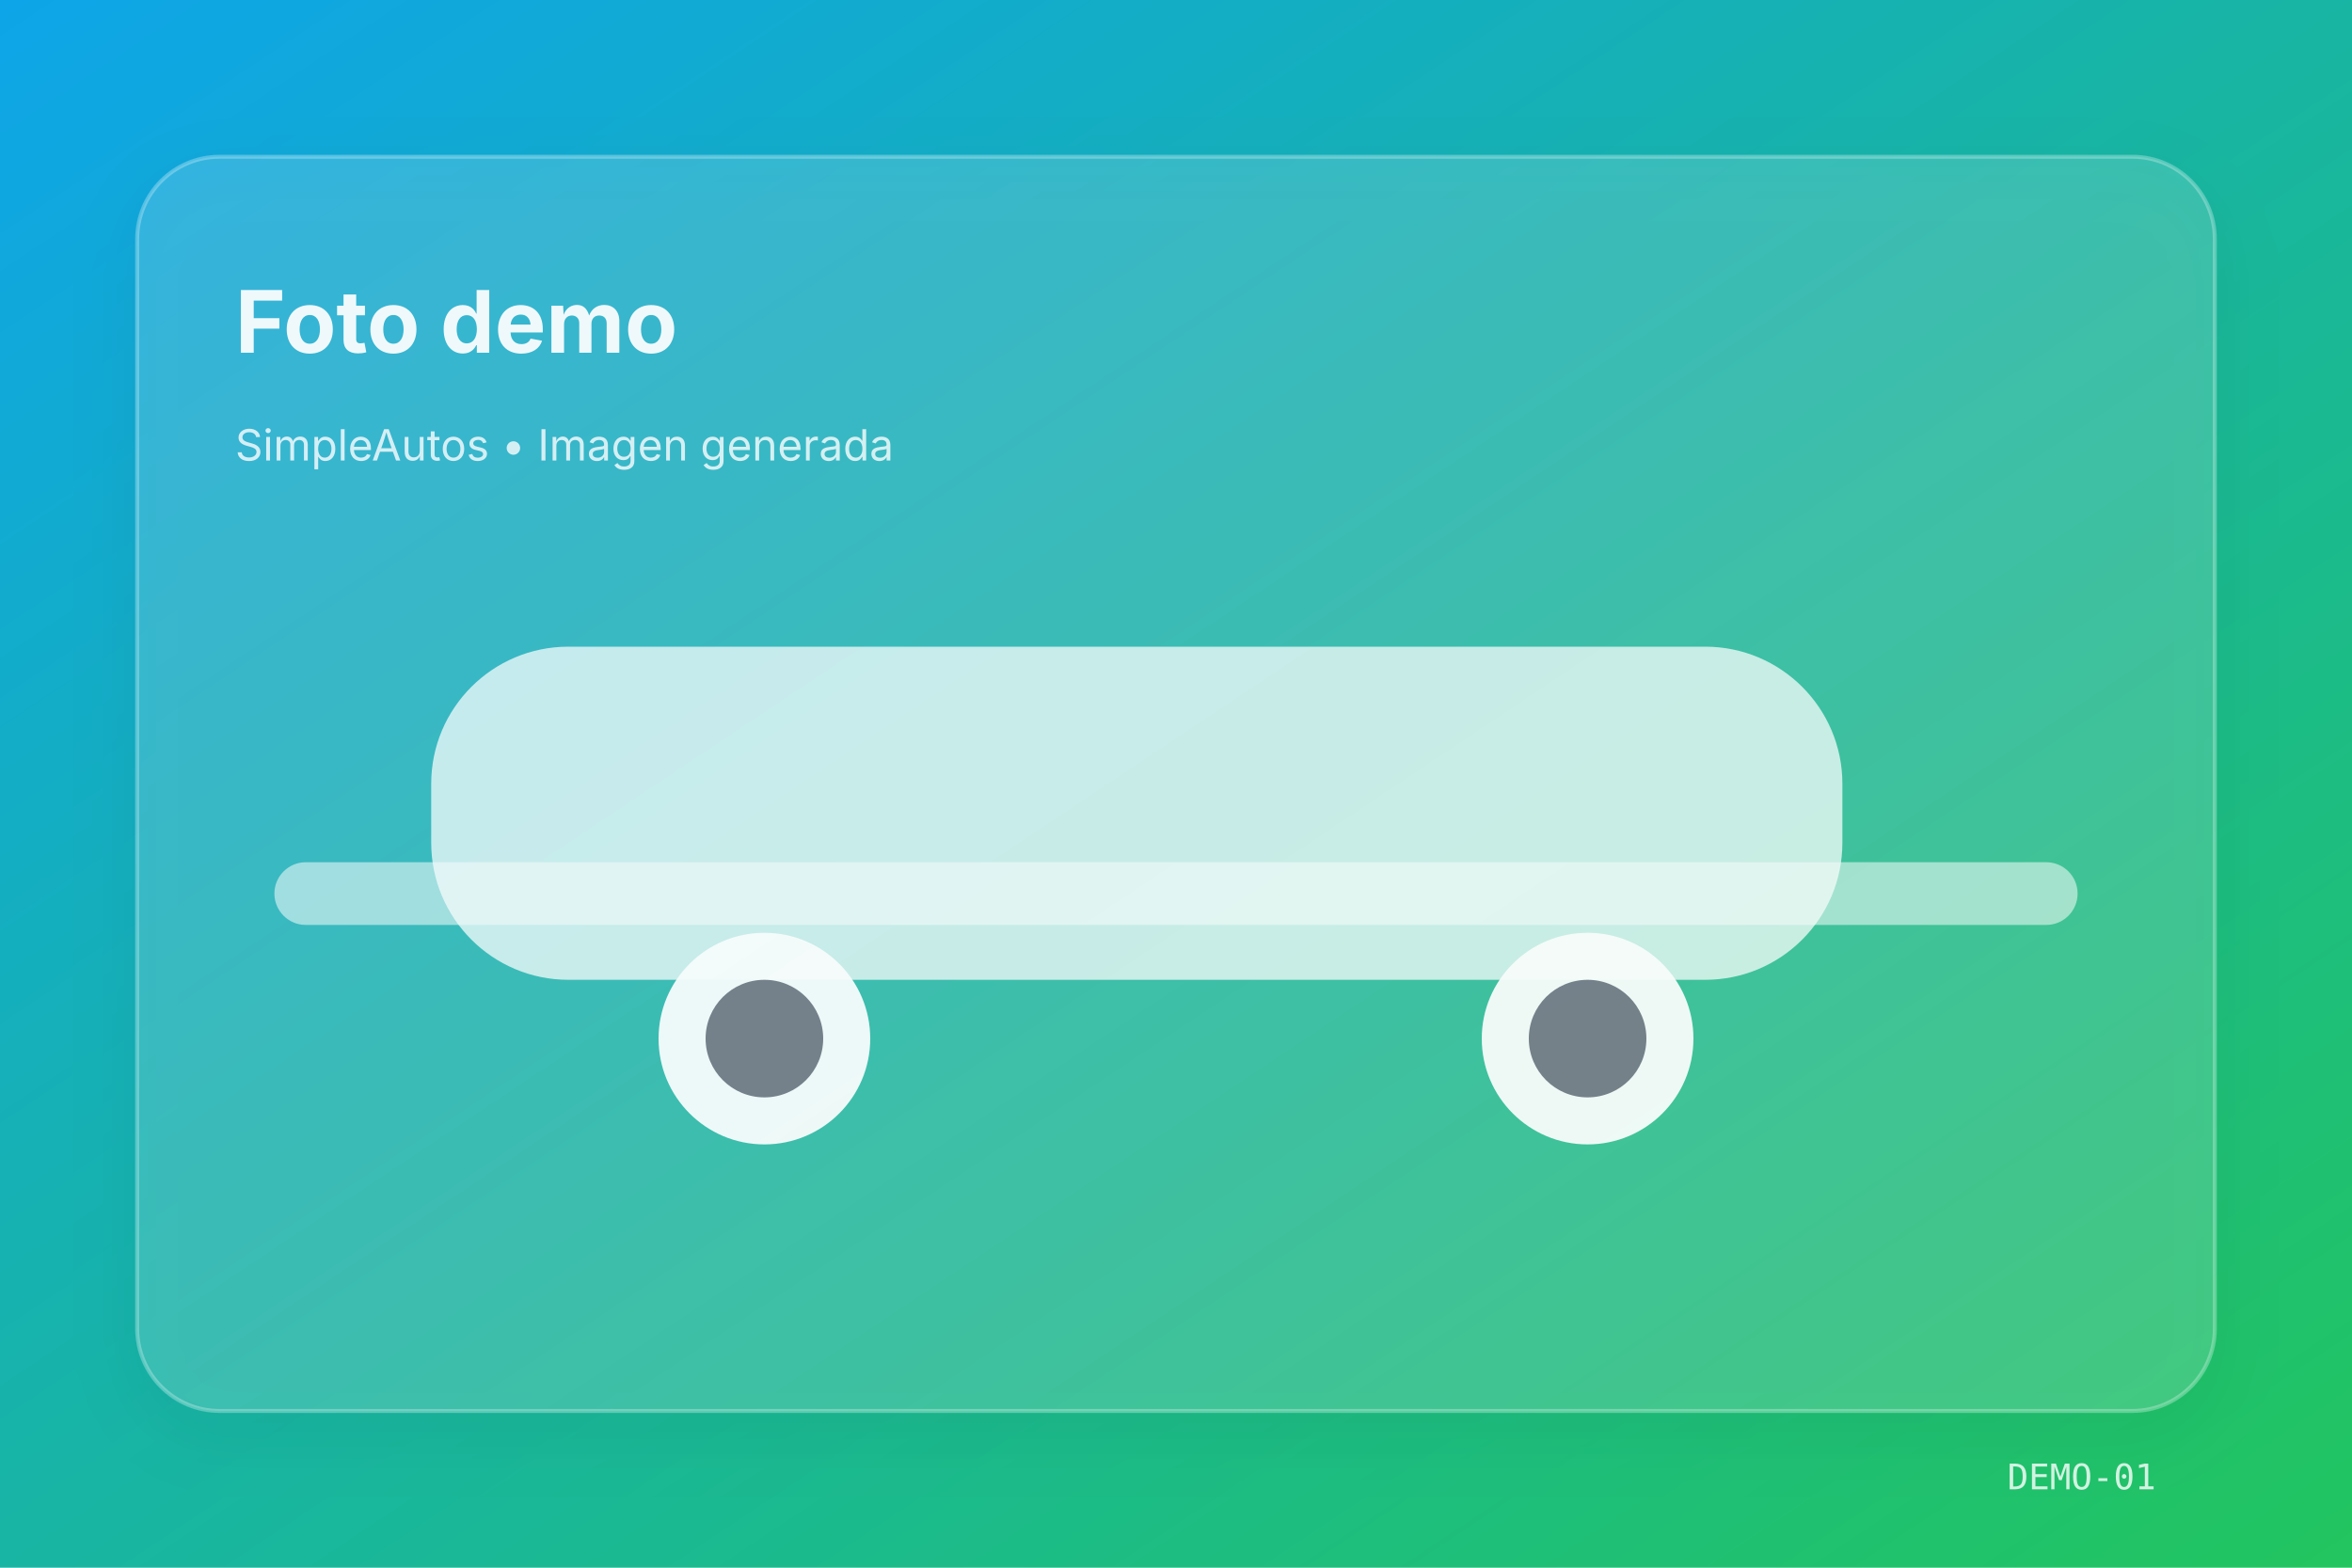
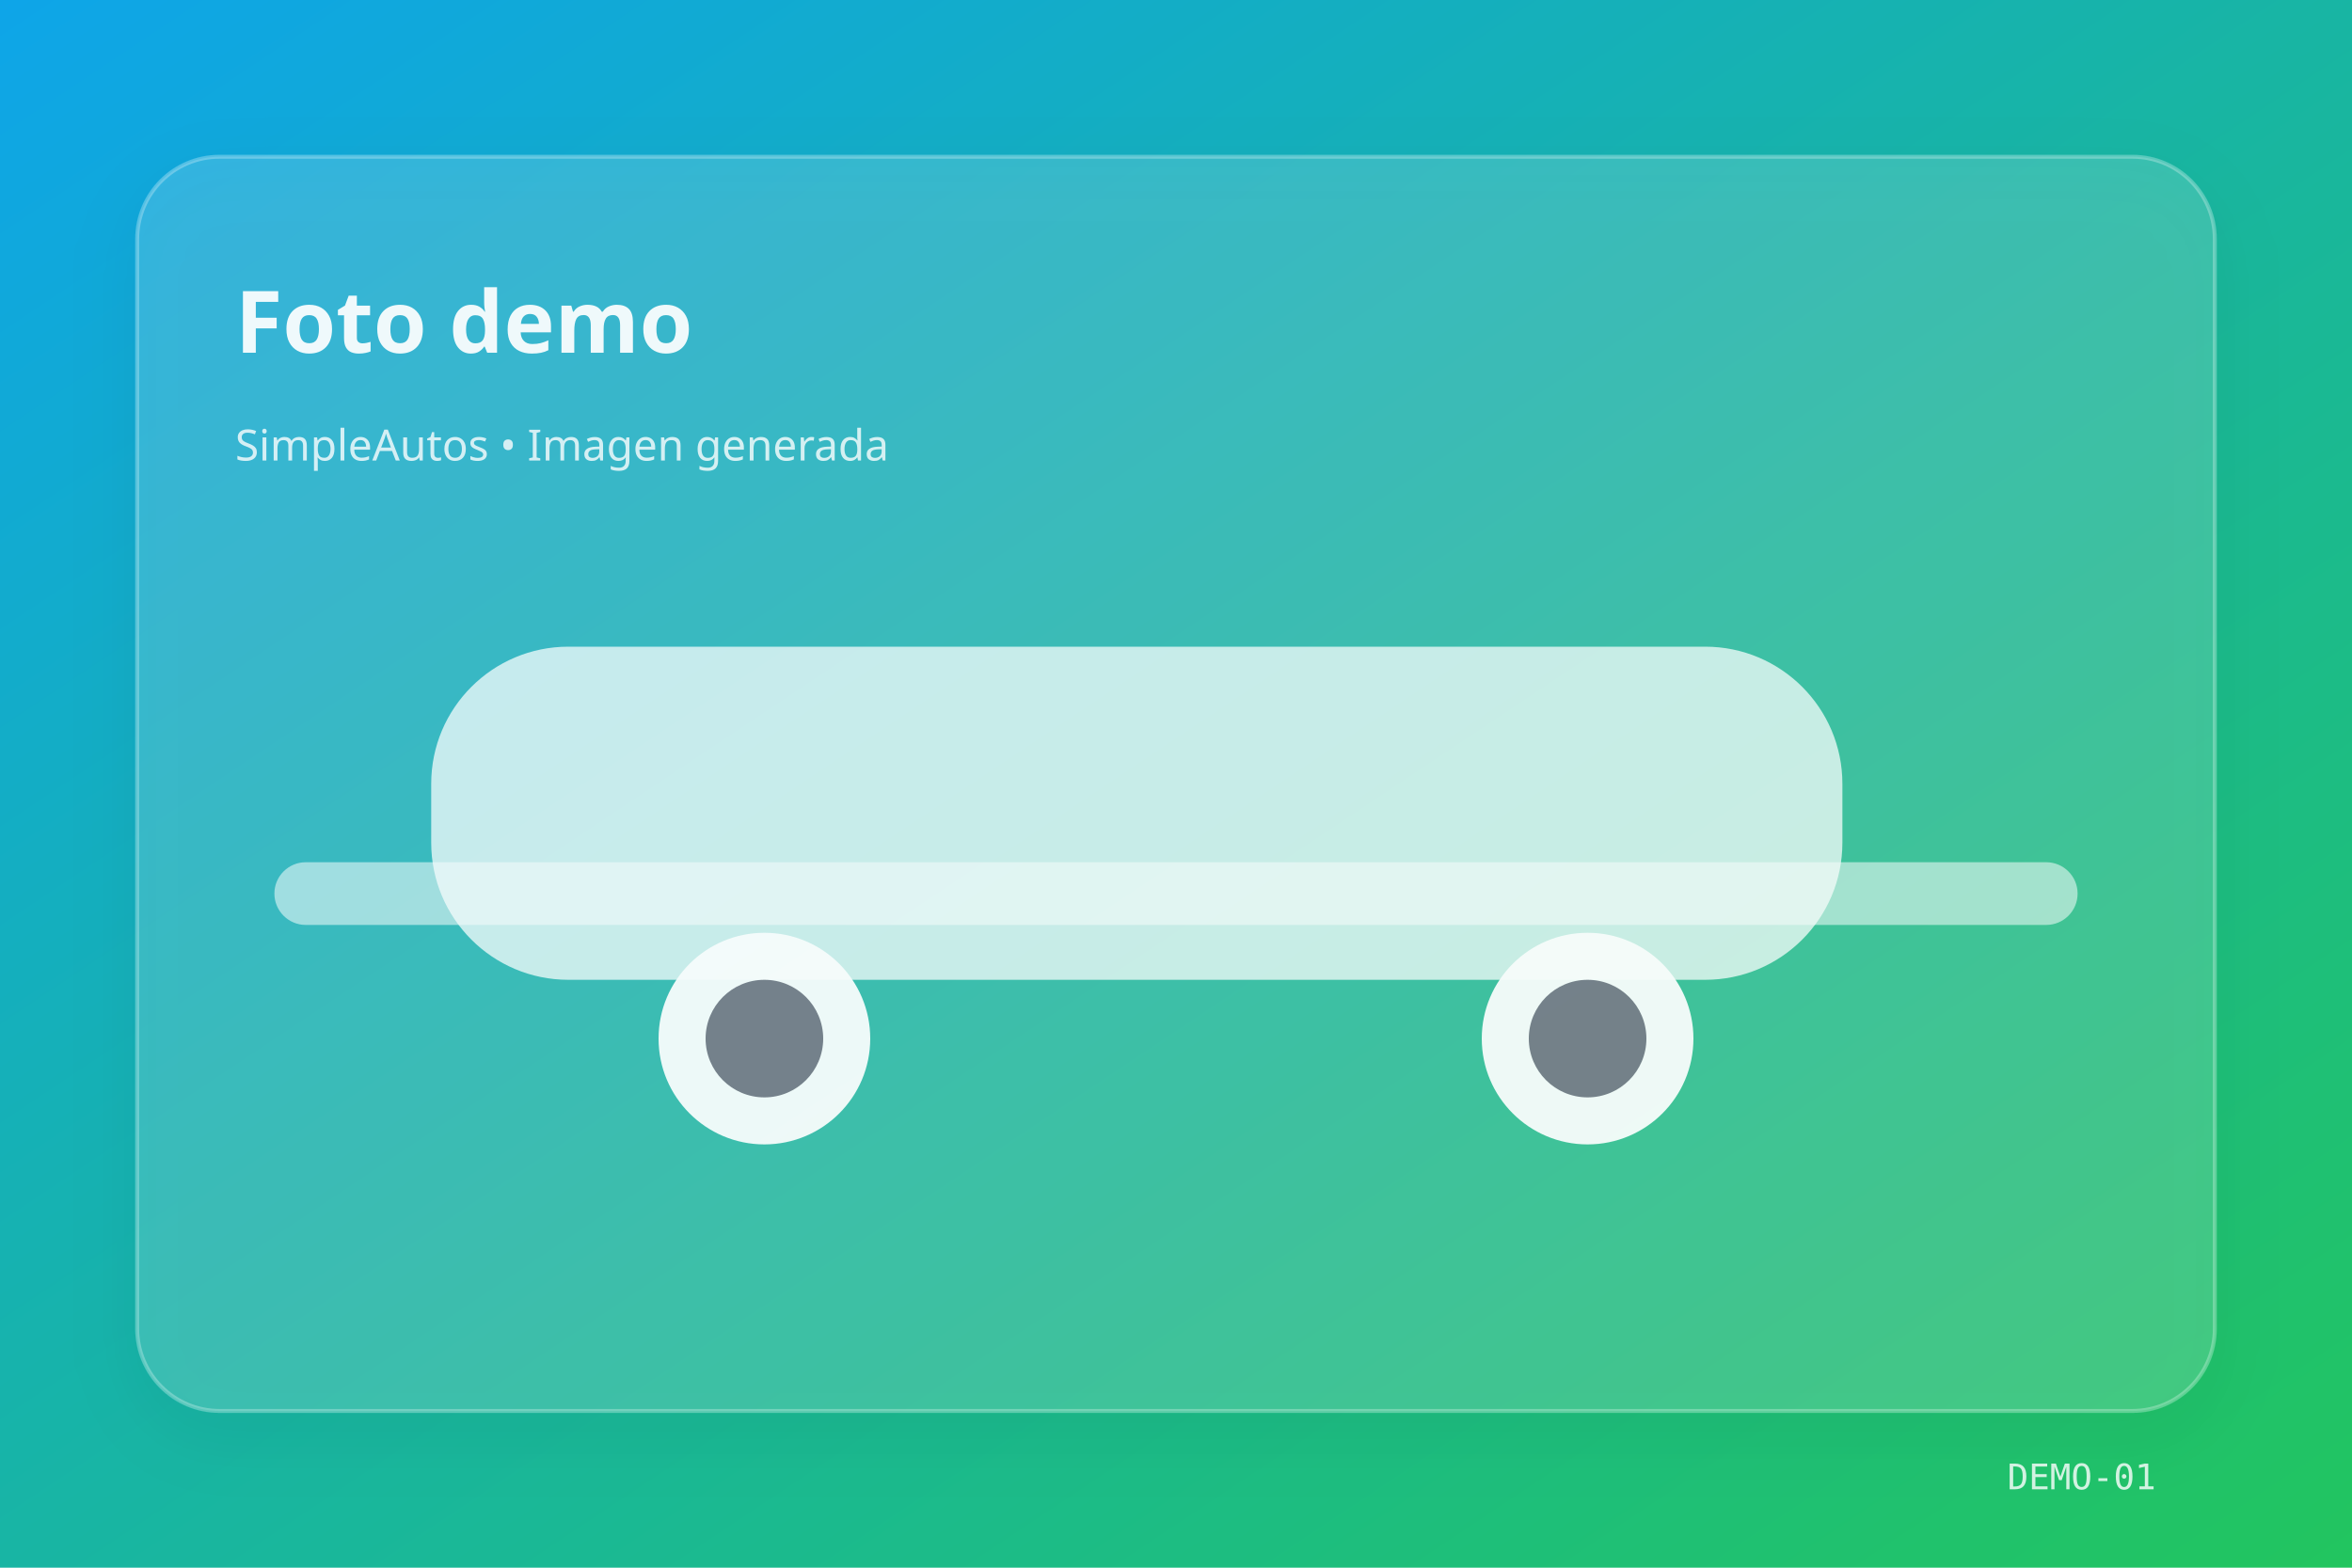
<svg xmlns="http://www.w3.org/2000/svg" width="1200" height="800" viewBox="0 0 1200 800">
  <defs>
    <linearGradient id="g" x1="0" y1="0" x2="1" y2="1">
      <stop offset="0" stop-color="#0EA5E9" />
      <stop offset="1" stop-color="#22C55E" />
    </linearGradient>
    <filter id="s" x="-20%" y="-20%" width="140%" height="140%">
      <feDropShadow dx="0" dy="12" stdDeviation="18" flood-color="#0B1220" flood-opacity="0.35" />
    </filter>
  </defs>
  <rect width="1200" height="800" fill="url(#g)" />
  <rect x="70" y="80" width="1060" height="640" rx="42" fill="rgba(255,255,255,0.14)" stroke="rgba(255,255,255,0.28)" stroke-width="2" filter="url(#s)" />
  <g fill="rgba(255,255,255,0.92)">
-     <text x="120" y="180" font-size="44" font-family="Inter, system-ui, -apple-system, Segoe UI, Roboto, Arial" font-weight="700">Foto demo</text>
-     <text x="120" y="235" font-size="22" font-family="Inter, system-ui, -apple-system, Segoe UI, Roboto, Arial" opacity="0.85">SimpleAutos • Imagen generada</text>
+     <text x="120" y="180" font-size="44" font-family="Urbane Rounded, Avenir Next Rounded, system-ui, sans-serif" font-weight="700">Foto demo</text>
+     <text x="120" y="235" font-size="22" font-family="Urbane Rounded, Avenir Next Rounded, system-ui, sans-serif" opacity="0.85">SimpleAutos • Imagen generada</text>
  </g>
  <g transform="translate(140,330)" opacity="0.95">
    <rect x="0" y="110" width="920" height="32" rx="16" fill="rgba(255,255,255,0.55)" />
    <rect x="80" y="0" width="720" height="170" rx="70" fill="rgba(255,255,255,0.75)" />
    <circle cx="250" cy="200" r="54" fill="rgba(255,255,255,0.95)" />
    <circle cx="670" cy="200" r="54" fill="rgba(255,255,255,0.95)" />
    <circle cx="250" cy="200" r="30" fill="rgba(15,23,42,0.55)" />
    <circle cx="670" cy="200" r="30" fill="rgba(15,23,42,0.55)" />
  </g>
  <text x="1100" y="760" text-anchor="end" font-size="18" font-family="ui-monospace, SFMono-Regular, Menlo, Consolas, monospace" fill="rgba(255,255,255,0.8)">DEMO-01</text>
</svg>
